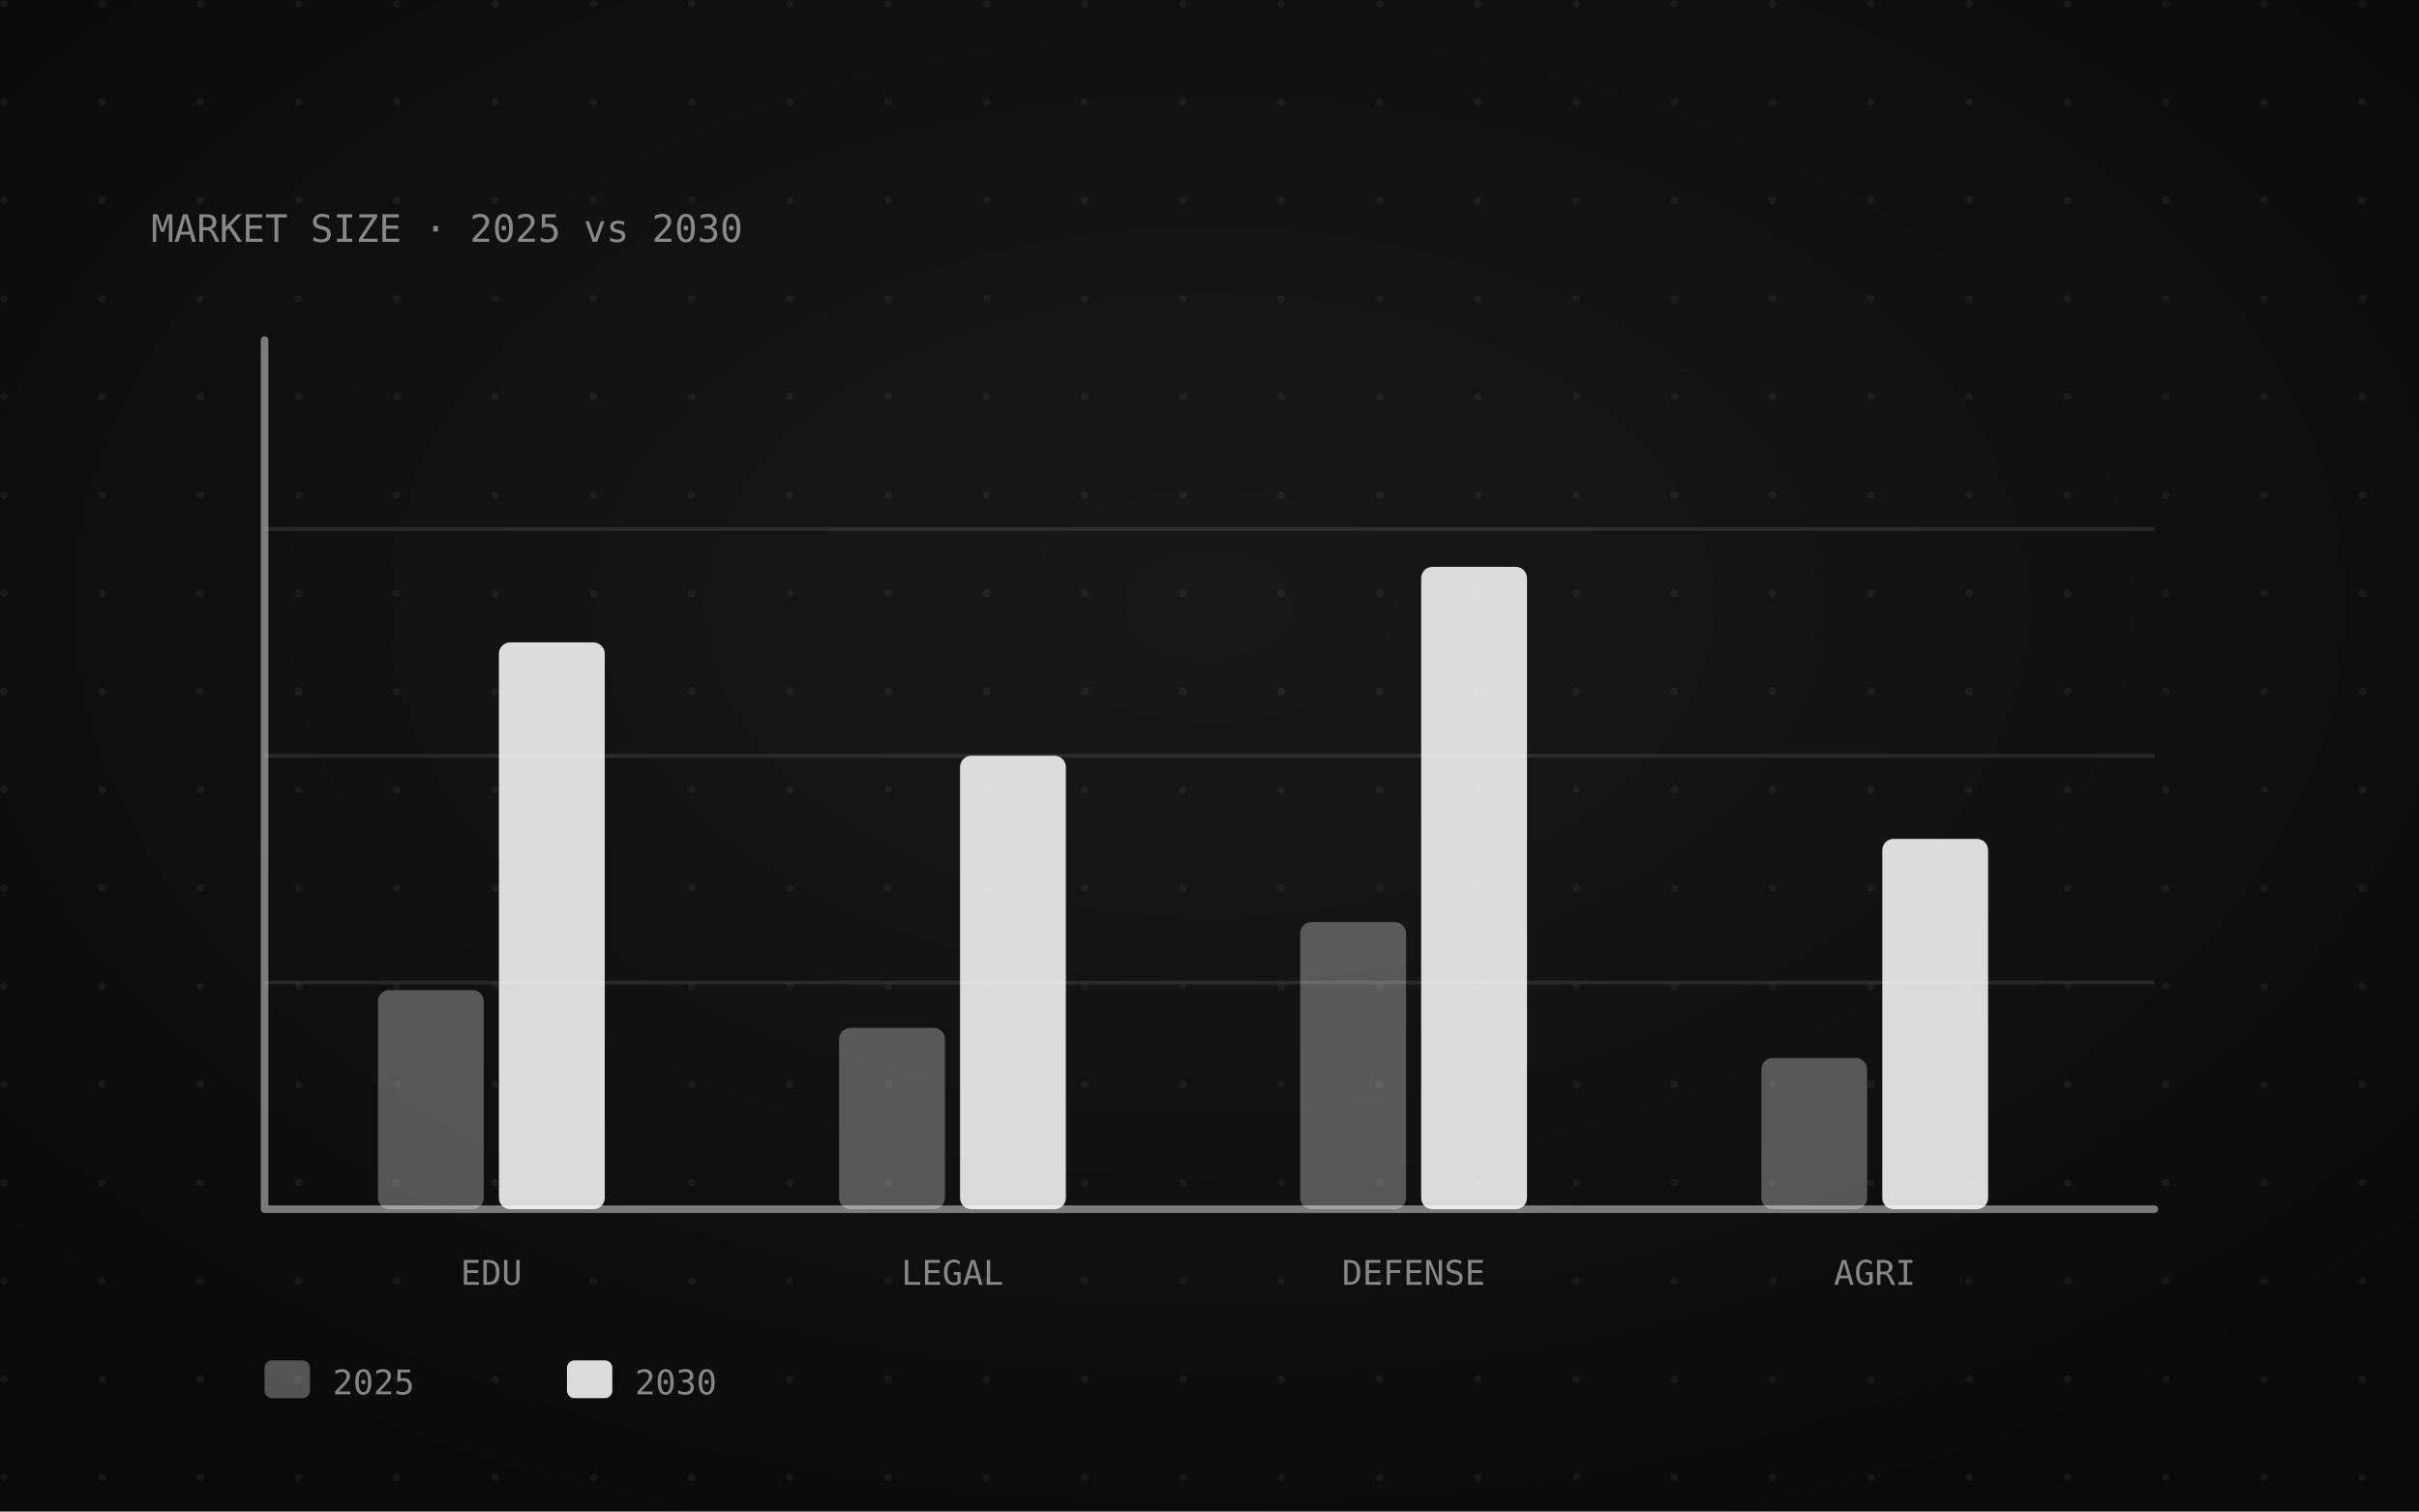
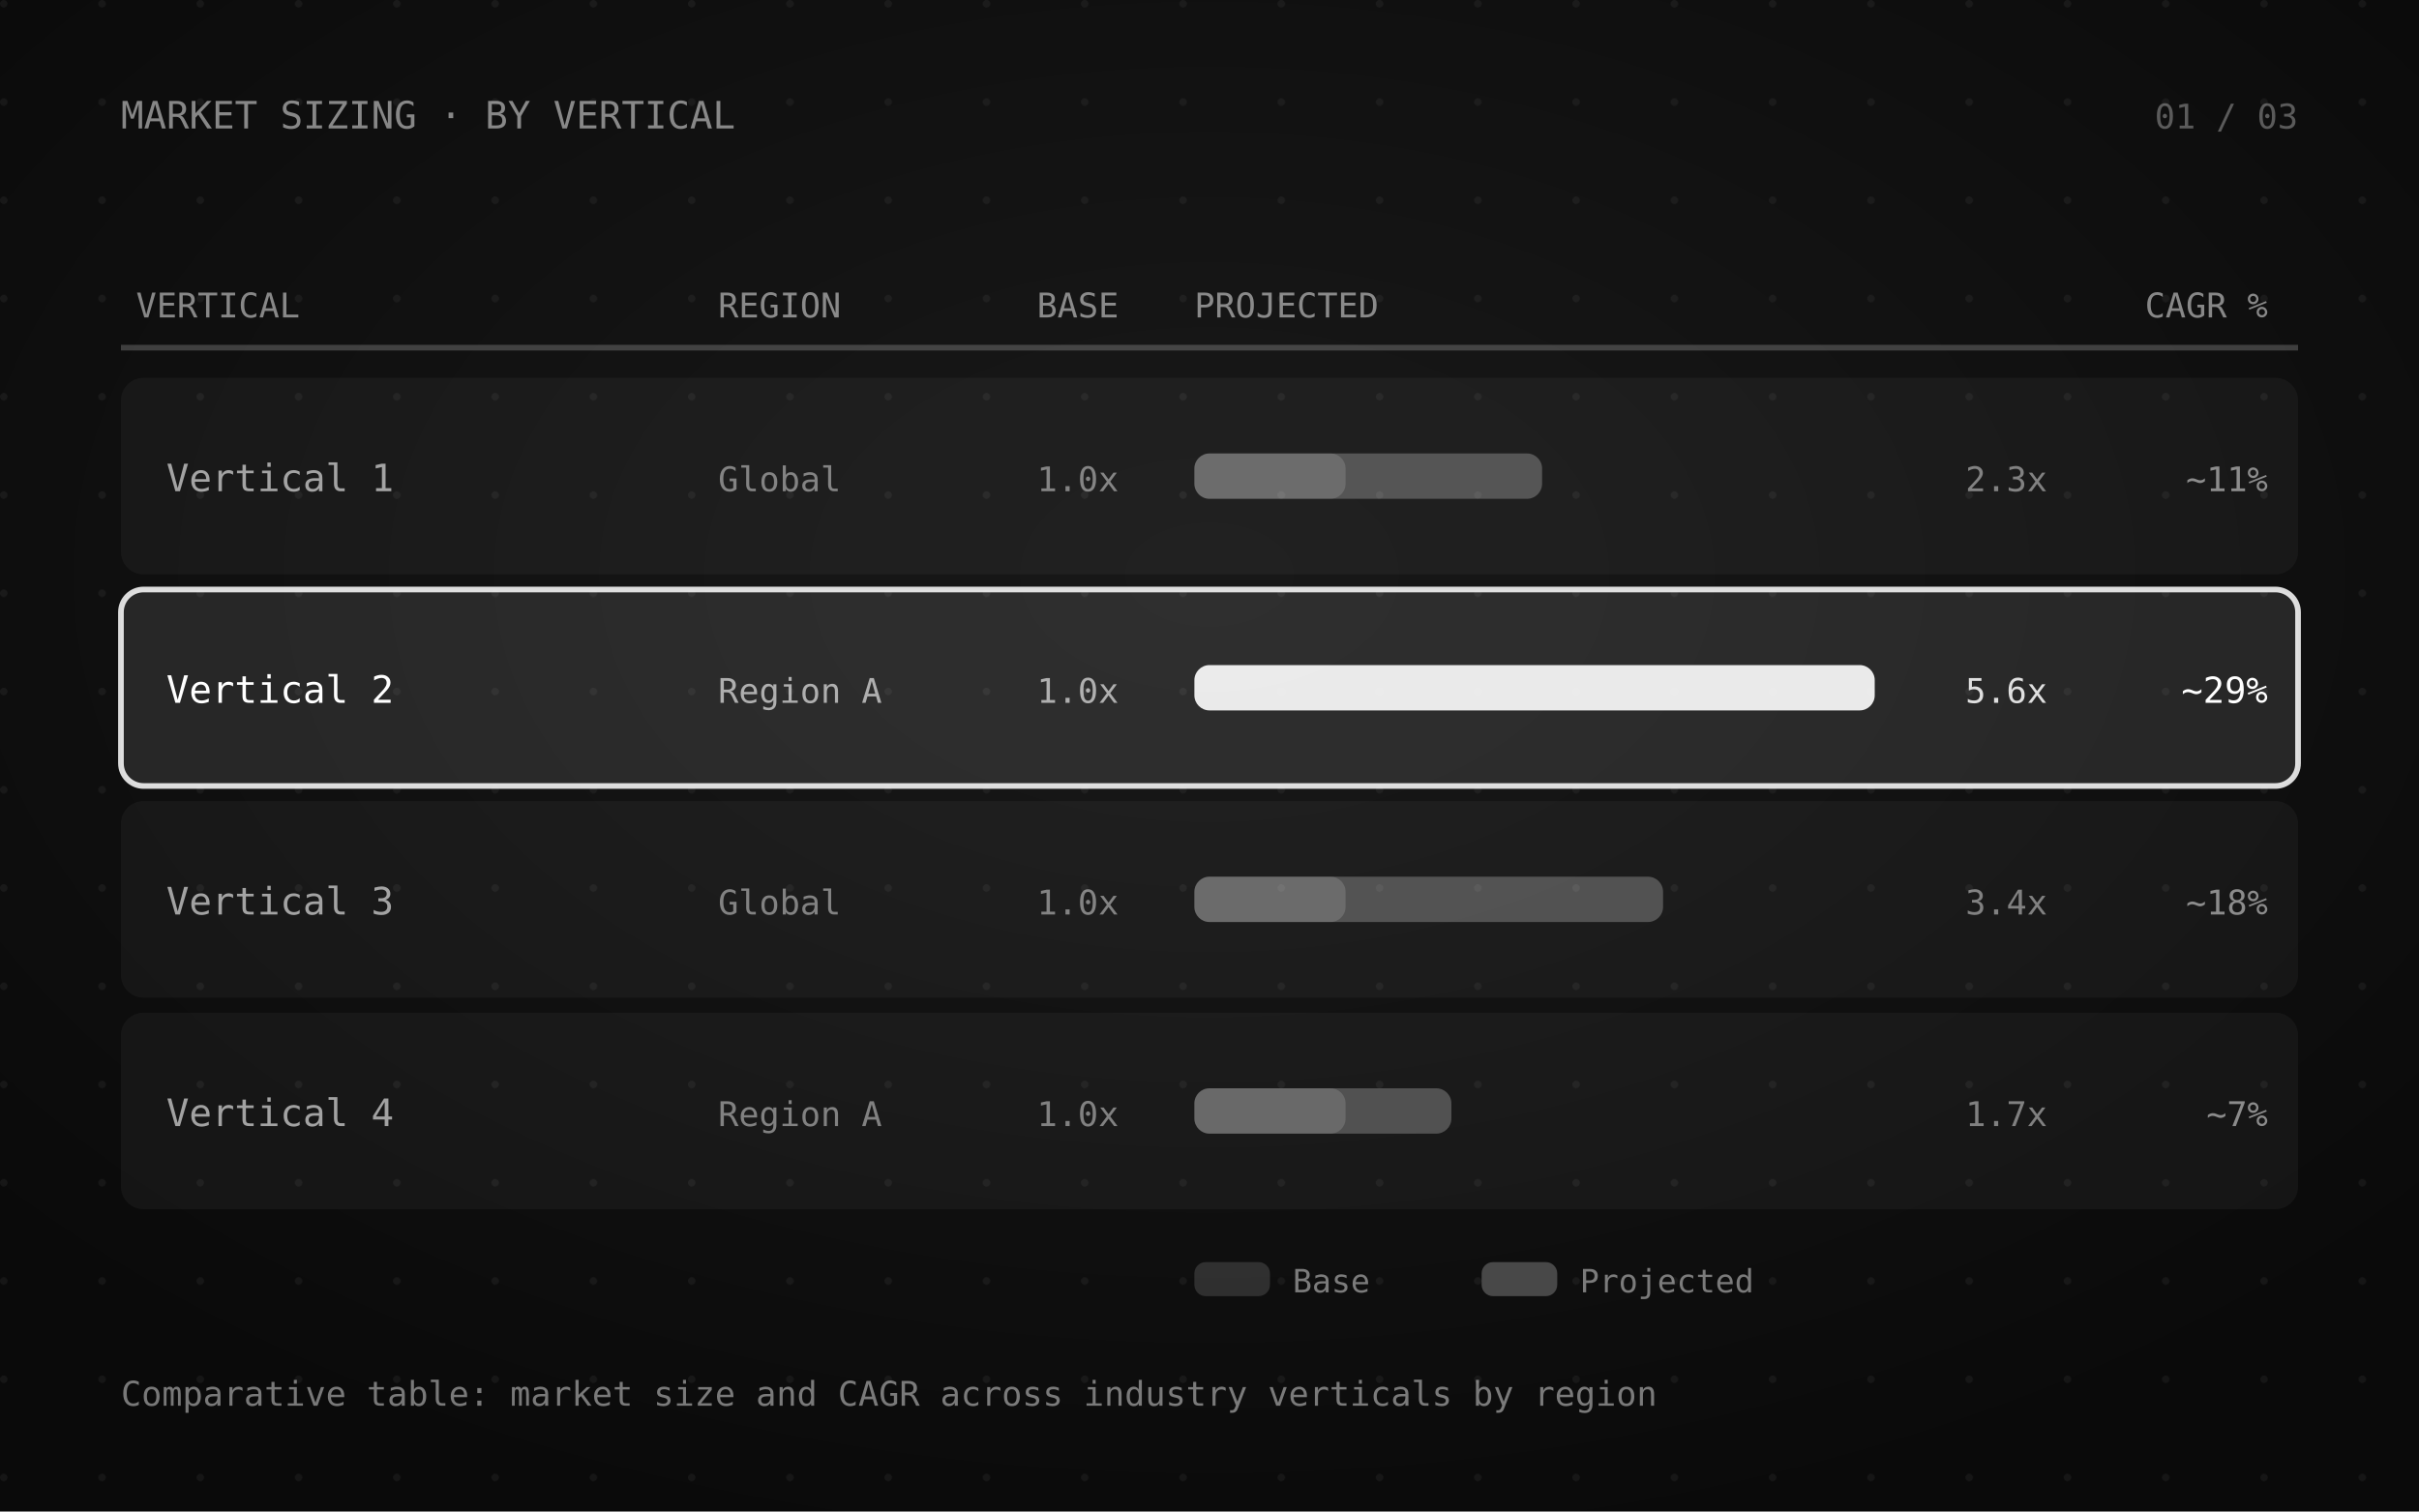
- <svg xmlns="http://www.w3.org/2000/svg" viewBox="0 0 640 400" role="img" aria-label="Market size by vertical, 2025 versus 2030">
+ <svg xmlns="http://www.w3.org/2000/svg" viewBox="0 0 640 400" role="img" aria-label="Comparative market-sizing table across four industry verticals, showing region, base-year value, projected value bar, and CAGR percent, with Vertical 2 emphasized as the fastest-growing segment">
  <defs>
-     <pattern id="ai1" width="26" height="26" patternUnits="userSpaceOnUse">
+     <pattern id="g" width="26" height="26" patternUnits="userSpaceOnUse">
      <circle cx="1" cy="1" r="1" fill="#fff" fill-opacity="0.05" />
    </pattern>
-     <radialGradient id="ai1v" cx="50%" cy="40%" r="66%">
+     <radialGradient id="gv" cx="50%" cy="38%" r="66%">
      <stop offset="0%" stop-color="#fff" stop-opacity="0.06" />
      <stop offset="100%" stop-color="#fff" stop-opacity="0" />
    </radialGradient>
  </defs>
  <rect width="640" height="400" fill="#0a0a0a" />
-   <rect width="640" height="400" fill="url(#ai1)" />
-   <rect width="640" height="400" fill="url(#ai1v)" />
-   <text x="40" y="64" font-family="'JetBrains Mono',monospace" font-size="10" fill="#fff" fill-opacity="0.5">MARKET SIZE · 2025 vs 2030</text>
-   <path d="M70 320 H570 M70 320 V90" stroke="#fff" stroke-opacity="0.45" stroke-width="2" fill="none" stroke-linecap="round" />
-   <g stroke="#fff" stroke-opacity="0.1" stroke-width="1">
-     <path d="M70 260 H570" />
-     <path d="M70 200 H570" />
-     <path d="M70 140 H570" />
-   </g>
-   <g>
-     <rect x="100" y="262" width="28" height="58" rx="3" fill="#fff" fill-opacity="0.3" />
-     <rect x="132" y="170" width="28" height="150" rx="3" fill="#fff" fill-opacity="0.85" />
-     <rect x="222" y="272" width="28" height="48" rx="3" fill="#fff" fill-opacity="0.3" />
-     <rect x="254" y="200" width="28" height="120" rx="3" fill="#fff" fill-opacity="0.85" />
-     <rect x="344" y="244" width="28" height="76" rx="3" fill="#fff" fill-opacity="0.3" />
-     <rect x="376" y="150" width="28" height="170" rx="3" fill="#fff" fill-opacity="0.85" />
-     <rect x="466" y="280" width="28" height="40" rx="3" fill="#fff" fill-opacity="0.3" />
-     <rect x="498" y="222" width="28" height="98" rx="3" fill="#fff" fill-opacity="0.85" />
-   </g>
-   <g font-family="'JetBrains Mono',monospace" font-size="9" fill="#fff" fill-opacity="0.5" text-anchor="middle">
-     <text x="130" y="340">EDU</text>
-     <text x="252" y="340">LEGAL</text>
-     <text x="374" y="340">DEFENSE</text>
-     <text x="496" y="340">AGRI</text>
-   </g>
-   <g font-family="'JetBrains Mono',monospace" font-size="9" fill="#fff" fill-opacity="0.5">
-     <rect x="70" y="360" width="12" height="10" rx="2" fill="#fff" fill-opacity="0.3" />
-     <text x="88" y="369">2025</text>
-     <rect x="150" y="360" width="12" height="10" rx="2" fill="#fff" fill-opacity="0.85" />
-     <text x="168" y="369">2030</text>
-   </g>
+   <rect width="640" height="400" fill="url(#g)" />
+   <rect width="640" height="400" fill="url(#gv)" />
+   <text x="32" y="34" font-family="'JetBrains Mono',monospace" font-size="10" fill="#fff" fill-opacity="0.5">MARKET SIZING · BY VERTICAL</text>
+   <text x="608" y="34" text-anchor="end" font-family="'JetBrains Mono',monospace" font-size="9" fill="#fff" fill-opacity="0.32">01 / 03</text>
+   <line x1="32" y1="92" x2="608" y2="92" stroke="#fff" stroke-opacity="0.2" stroke-width="1.5" />
+   <text x="36" y="84" font-family="'JetBrains Mono',monospace" font-size="9" fill="#fff" fill-opacity="0.5">VERTICAL</text>
+   <text x="190" y="84" font-family="'JetBrains Mono',monospace" font-size="9" fill="#fff" fill-opacity="0.5">REGION</text>
+   <text x="296" y="84" text-anchor="end" font-family="'JetBrains Mono',monospace" font-size="9" fill="#fff" fill-opacity="0.5">BASE</text>
+   <text x="316" y="84" font-family="'JetBrains Mono',monospace" font-size="9" fill="#fff" fill-opacity="0.5">PROJECTED</text>
+   <text x="600" y="84" text-anchor="end" font-family="'JetBrains Mono',monospace" font-size="9" fill="#fff" fill-opacity="0.5">CAGR %</text>
+   <rect x="32" y="100" width="576" height="52" rx="6" fill="#fff" fill-opacity="0.04" />
+   <text x="44" y="130" font-family="'JetBrains Mono',monospace" font-size="10" fill="#fff" fill-opacity="0.6">Vertical 1</text>
+   <text x="190" y="130" font-family="'JetBrains Mono',monospace" font-size="9" fill="#fff" fill-opacity="0.45">Global</text>
+   <text x="296" y="130" text-anchor="end" font-family="'JetBrains Mono',monospace" font-size="9" fill="#fff" fill-opacity="0.45">1.0x</text>
+   <rect x="316" y="120" width="92" height="12" rx="4" fill="#fff" fill-opacity="0.24" />
+   <rect x="316" y="120" width="40" height="12" rx="4" fill="#fff" fill-opacity="0.14" />
+   <text x="520" y="130" font-family="'JetBrains Mono',monospace" font-size="9" fill="#fff" fill-opacity="0.45">2.3x</text>
+   <text x="600" y="130" text-anchor="end" font-family="'JetBrains Mono',monospace" font-size="9" fill="#fff" fill-opacity="0.5">~11%</text>
+   <rect x="32" y="156" width="576" height="52" rx="6" fill="#fff" fill-opacity="0.10" stroke="#fff" stroke-opacity="0.85" stroke-width="1.5" />
+   <text x="44" y="186" font-family="'JetBrains Mono',monospace" font-size="10" fill="#fff" fill-opacity="1">Vertical 2</text>
+   <text x="190" y="186" font-family="'JetBrains Mono',monospace" font-size="9" fill="#fff" fill-opacity="0.62">Region A</text>
+   <text x="296" y="186" text-anchor="end" font-family="'JetBrains Mono',monospace" font-size="9" fill="#fff" fill-opacity="0.62">1.0x</text>
+   <rect x="316" y="176" width="180" height="12" rx="4" fill="#fff" fill-opacity="0.9" />
+   <text x="520" y="186" font-family="'JetBrains Mono',monospace" font-size="9" fill="#fff" fill-opacity="0.85">5.6x</text>
+   <text x="600" y="186" text-anchor="end" font-family="'JetBrains Mono',monospace" font-size="9.5" fill="#fff" fill-opacity="1">~29%</text>
+   <rect x="32" y="212" width="576" height="52" rx="6" fill="#fff" fill-opacity="0.04" />
+   <text x="44" y="242" font-family="'JetBrains Mono',monospace" font-size="10" fill="#fff" fill-opacity="0.6">Vertical 3</text>
+   <text x="190" y="242" font-family="'JetBrains Mono',monospace" font-size="9" fill="#fff" fill-opacity="0.45">Global</text>
+   <text x="296" y="242" text-anchor="end" font-family="'JetBrains Mono',monospace" font-size="9" fill="#fff" fill-opacity="0.45">1.0x</text>
+   <rect x="316" y="232" width="124" height="12" rx="4" fill="#fff" fill-opacity="0.24" />
+   <rect x="316" y="232" width="40" height="12" rx="4" fill="#fff" fill-opacity="0.14" />
+   <text x="520" y="242" font-family="'JetBrains Mono',monospace" font-size="9" fill="#fff" fill-opacity="0.45">3.4x</text>
+   <text x="600" y="242" text-anchor="end" font-family="'JetBrains Mono',monospace" font-size="9" fill="#fff" fill-opacity="0.5">~18%</text>
+   <rect x="32" y="268" width="576" height="52" rx="6" fill="#fff" fill-opacity="0.04" />
+   <text x="44" y="298" font-family="'JetBrains Mono',monospace" font-size="10" fill="#fff" fill-opacity="0.6">Vertical 4</text>
+   <text x="190" y="298" font-family="'JetBrains Mono',monospace" font-size="9" fill="#fff" fill-opacity="0.45">Region A</text>
+   <text x="296" y="298" text-anchor="end" font-family="'JetBrains Mono',monospace" font-size="9" fill="#fff" fill-opacity="0.45">1.0x</text>
+   <rect x="316" y="288" width="68" height="12" rx="4" fill="#fff" fill-opacity="0.24" />
+   <rect x="316" y="288" width="40" height="12" rx="4" fill="#fff" fill-opacity="0.14" />
+   <text x="520" y="298" font-family="'JetBrains Mono',monospace" font-size="9" fill="#fff" fill-opacity="0.45">1.7x</text>
+   <text x="600" y="298" text-anchor="end" font-family="'JetBrains Mono',monospace" font-size="9" fill="#fff" fill-opacity="0.5">~7%</text>
+   <rect x="316" y="334" width="20" height="9" rx="3" fill="#fff" fill-opacity="0.14" />
+   <text x="342" y="342" font-family="'JetBrains Mono',monospace" font-size="8.5" fill="#fff" fill-opacity="0.45">Base</text>
+   <rect x="392" y="334" width="20" height="9" rx="3" fill="#fff" fill-opacity="0.24" />
+   <text x="418" y="342" font-family="'JetBrains Mono',monospace" font-size="8.5" fill="#fff" fill-opacity="0.45">Projected</text>
+   <text x="32" y="372" font-family="'JetBrains Mono',monospace" font-size="9" fill="#fff" fill-opacity="0.45">Comparative table: market size and CAGR across industry verticals by region</text>
</svg>
